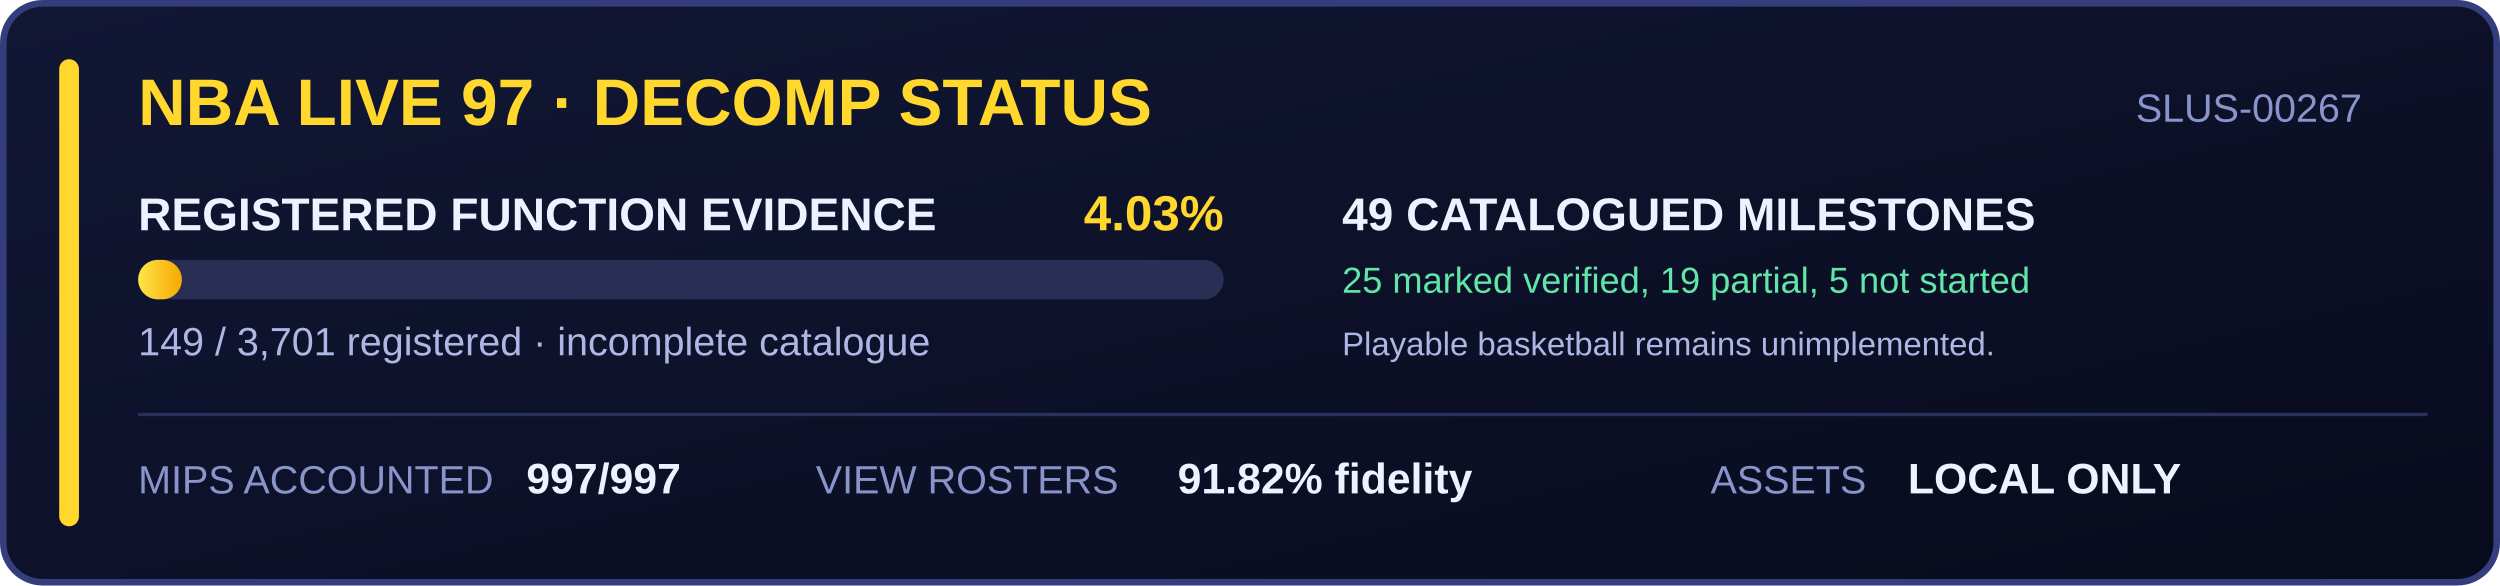
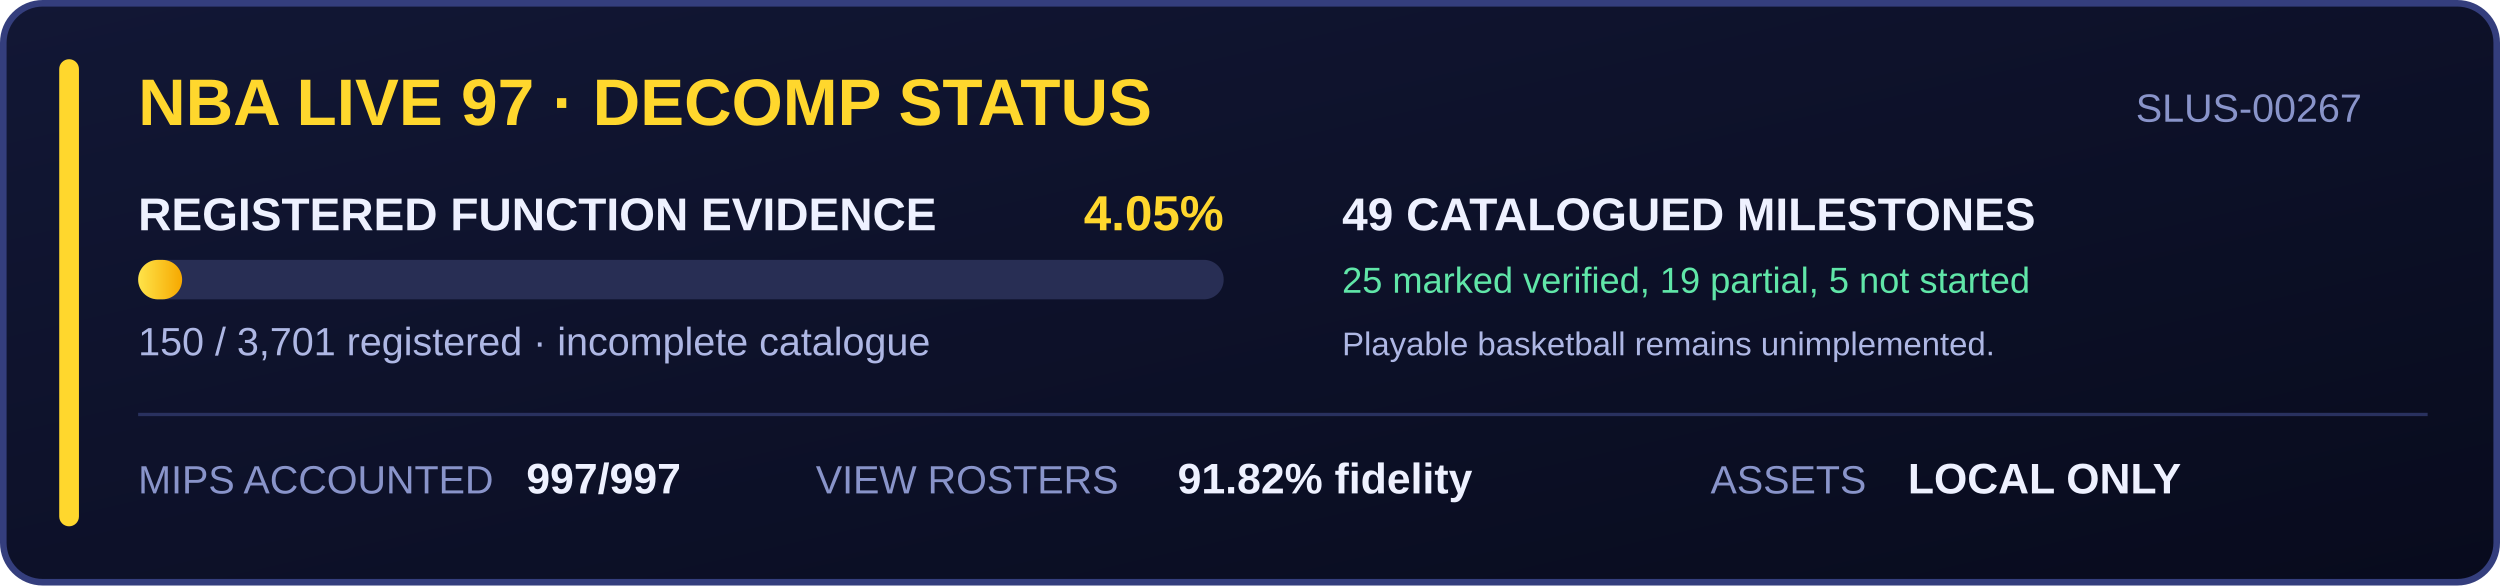
<svg xmlns="http://www.w3.org/2000/svg" width="760" height="178" viewBox="0 0 760 178" role="img" aria-labelledby="title desc">
  <defs>
    <linearGradient id="panel" x1="0" y1="0" x2="1" y2="1">
      <stop stop-color="#121735" />
      <stop offset="1" stop-color="#080b1d" />
    </linearGradient>
    <linearGradient id="gold" x1="0" y1="0" x2="1" y2="0">
      <stop stop-color="#ffe44a" />
      <stop offset="1" stop-color="#f6a800" />
    </linearGradient>
  </defs>
  <rect x="1" y="1" width="758" height="176" rx="12" fill="url(#panel)" stroke="#343e7d" stroke-width="2" />
  <rect x="18" y="18" width="6" height="142" rx="3" fill="#ffd72d" />
  <g font-family="Segoe UI, Arial, sans-serif">
    <text x="42" y="38" fill="#ffd72d" font-size="20" font-weight="700">NBA LIVE 97 · DECOMP STATUS</text>
    <text x="718" y="37" fill="#8994ca" font-size="12" text-anchor="end">SLUS-00267</text>
    <text x="42" y="70" fill="#eef1ff" font-size="14" font-weight="600">REGISTERED FUNCTION EVIDENCE</text>
-     <text x="372" y="70" fill="#ffd72d" font-size="15" font-weight="700" text-anchor="end">4.03%</text>
+     <text x="372" y="70" fill="#ffd72d" font-size="15" font-weight="700" text-anchor="end">4.05%</text>
    <rect x="42" y="79" width="330" height="12" rx="6" fill="#282e54" />
-     <rect x="42" y="79" width="13.3" height="12" rx="6" fill="url(#gold)" />
-     <text x="42" y="108" fill="#aeb7e4" font-size="12">149 / 3,701 registered · incomplete catalogue</text>
+     <rect x="42" y="79" width="13.37" height="12" rx="6" fill="url(#gold)" />
+     <text x="42" y="108" fill="#aeb7e4" font-size="12">150 / 3,701 registered · incomplete catalogue</text>
    <text x="408" y="70" fill="#eef1ff" font-size="14" font-weight="600">49 CATALOGUED MILESTONES</text>
    <text x="408" y="89" fill="#60e6a8" font-size="11">25 marked verified, 19 partial, 5 not started</text>
    <text x="408" y="108" fill="#aeb7e4" font-size="10">Playable basketball remains unimplemented.</text>
    <line x1="42" y1="126" x2="738" y2="126" stroke="#29315f" />
    <text x="42" y="150" fill="#8994ca" font-size="12">MIPS ACCOUNTED</text>
    <text x="160" y="150" fill="#eef1ff" font-size="13" font-weight="700">997/997</text>
    <text x="248" y="150" fill="#8994ca" font-size="12">VIEW ROSTERS</text>
    <text x="358" y="150" fill="#eef1ff" font-size="13" font-weight="700">91.82% fidelity</text>
    <text x="520" y="150" fill="#8994ca" font-size="12">ASSETS</text>
    <text x="580" y="150" fill="#eef1ff" font-size="13" font-weight="700">LOCAL ONLY</text>
  </g>
</svg>
